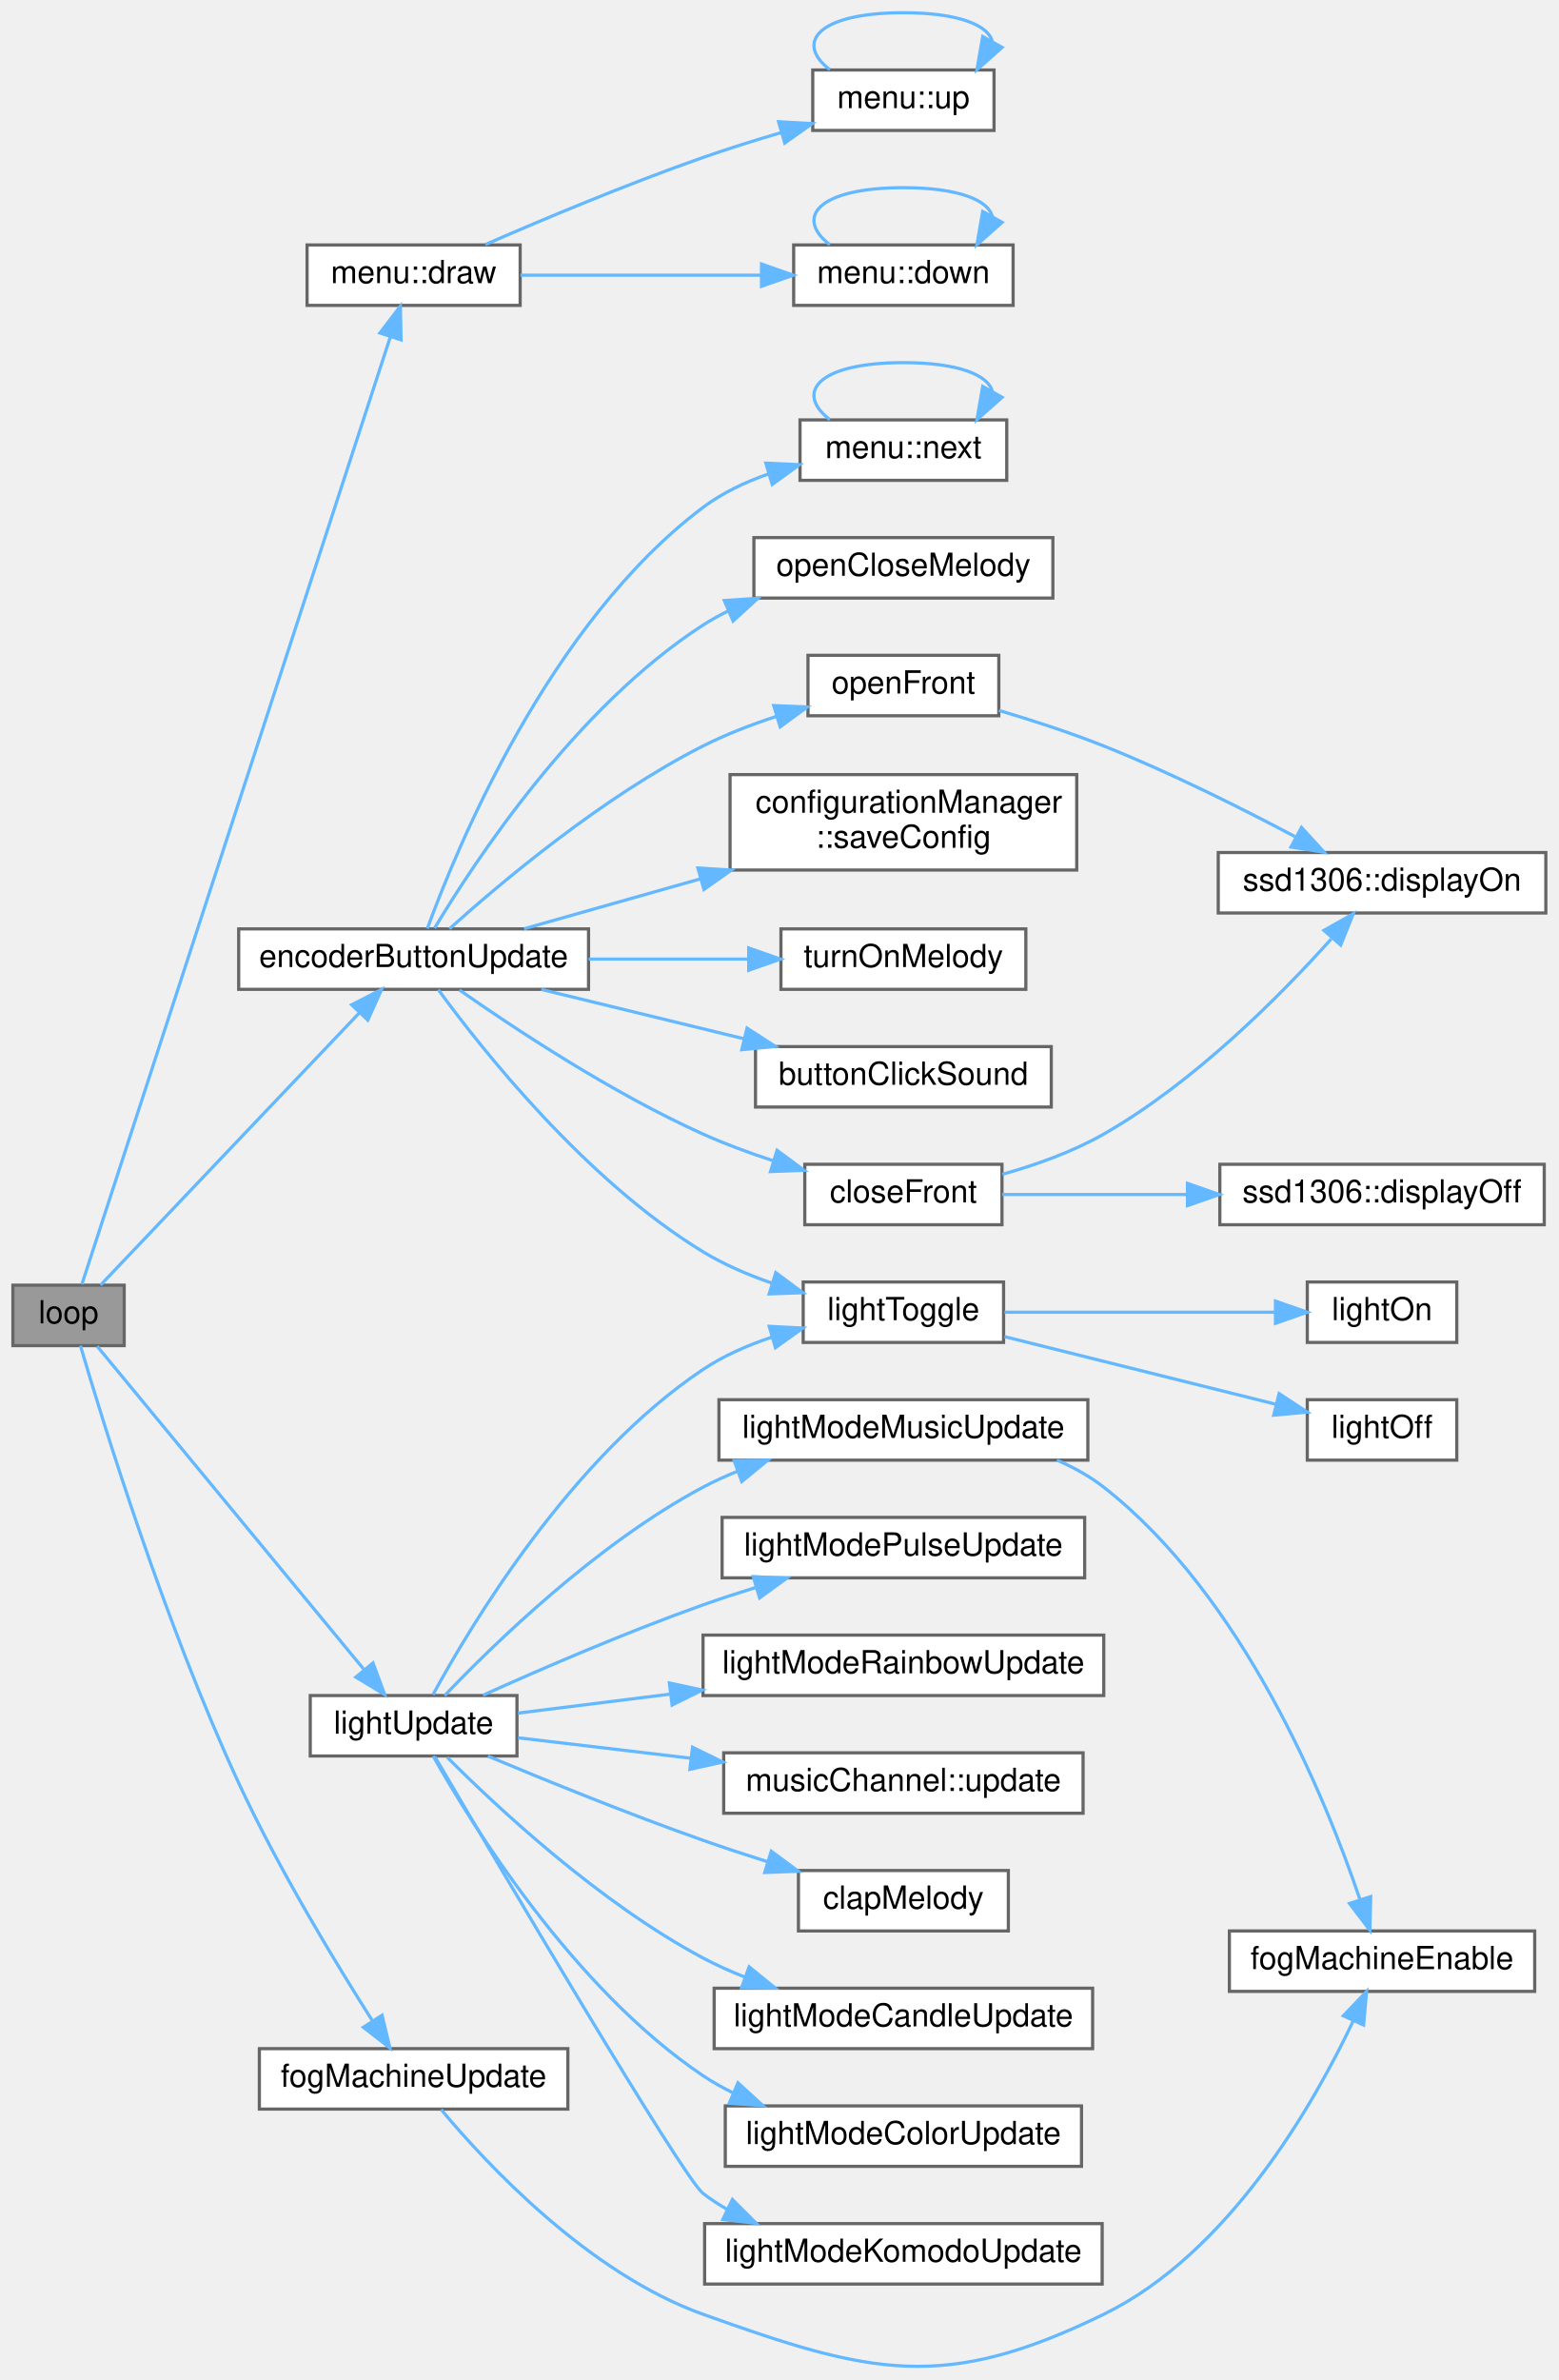
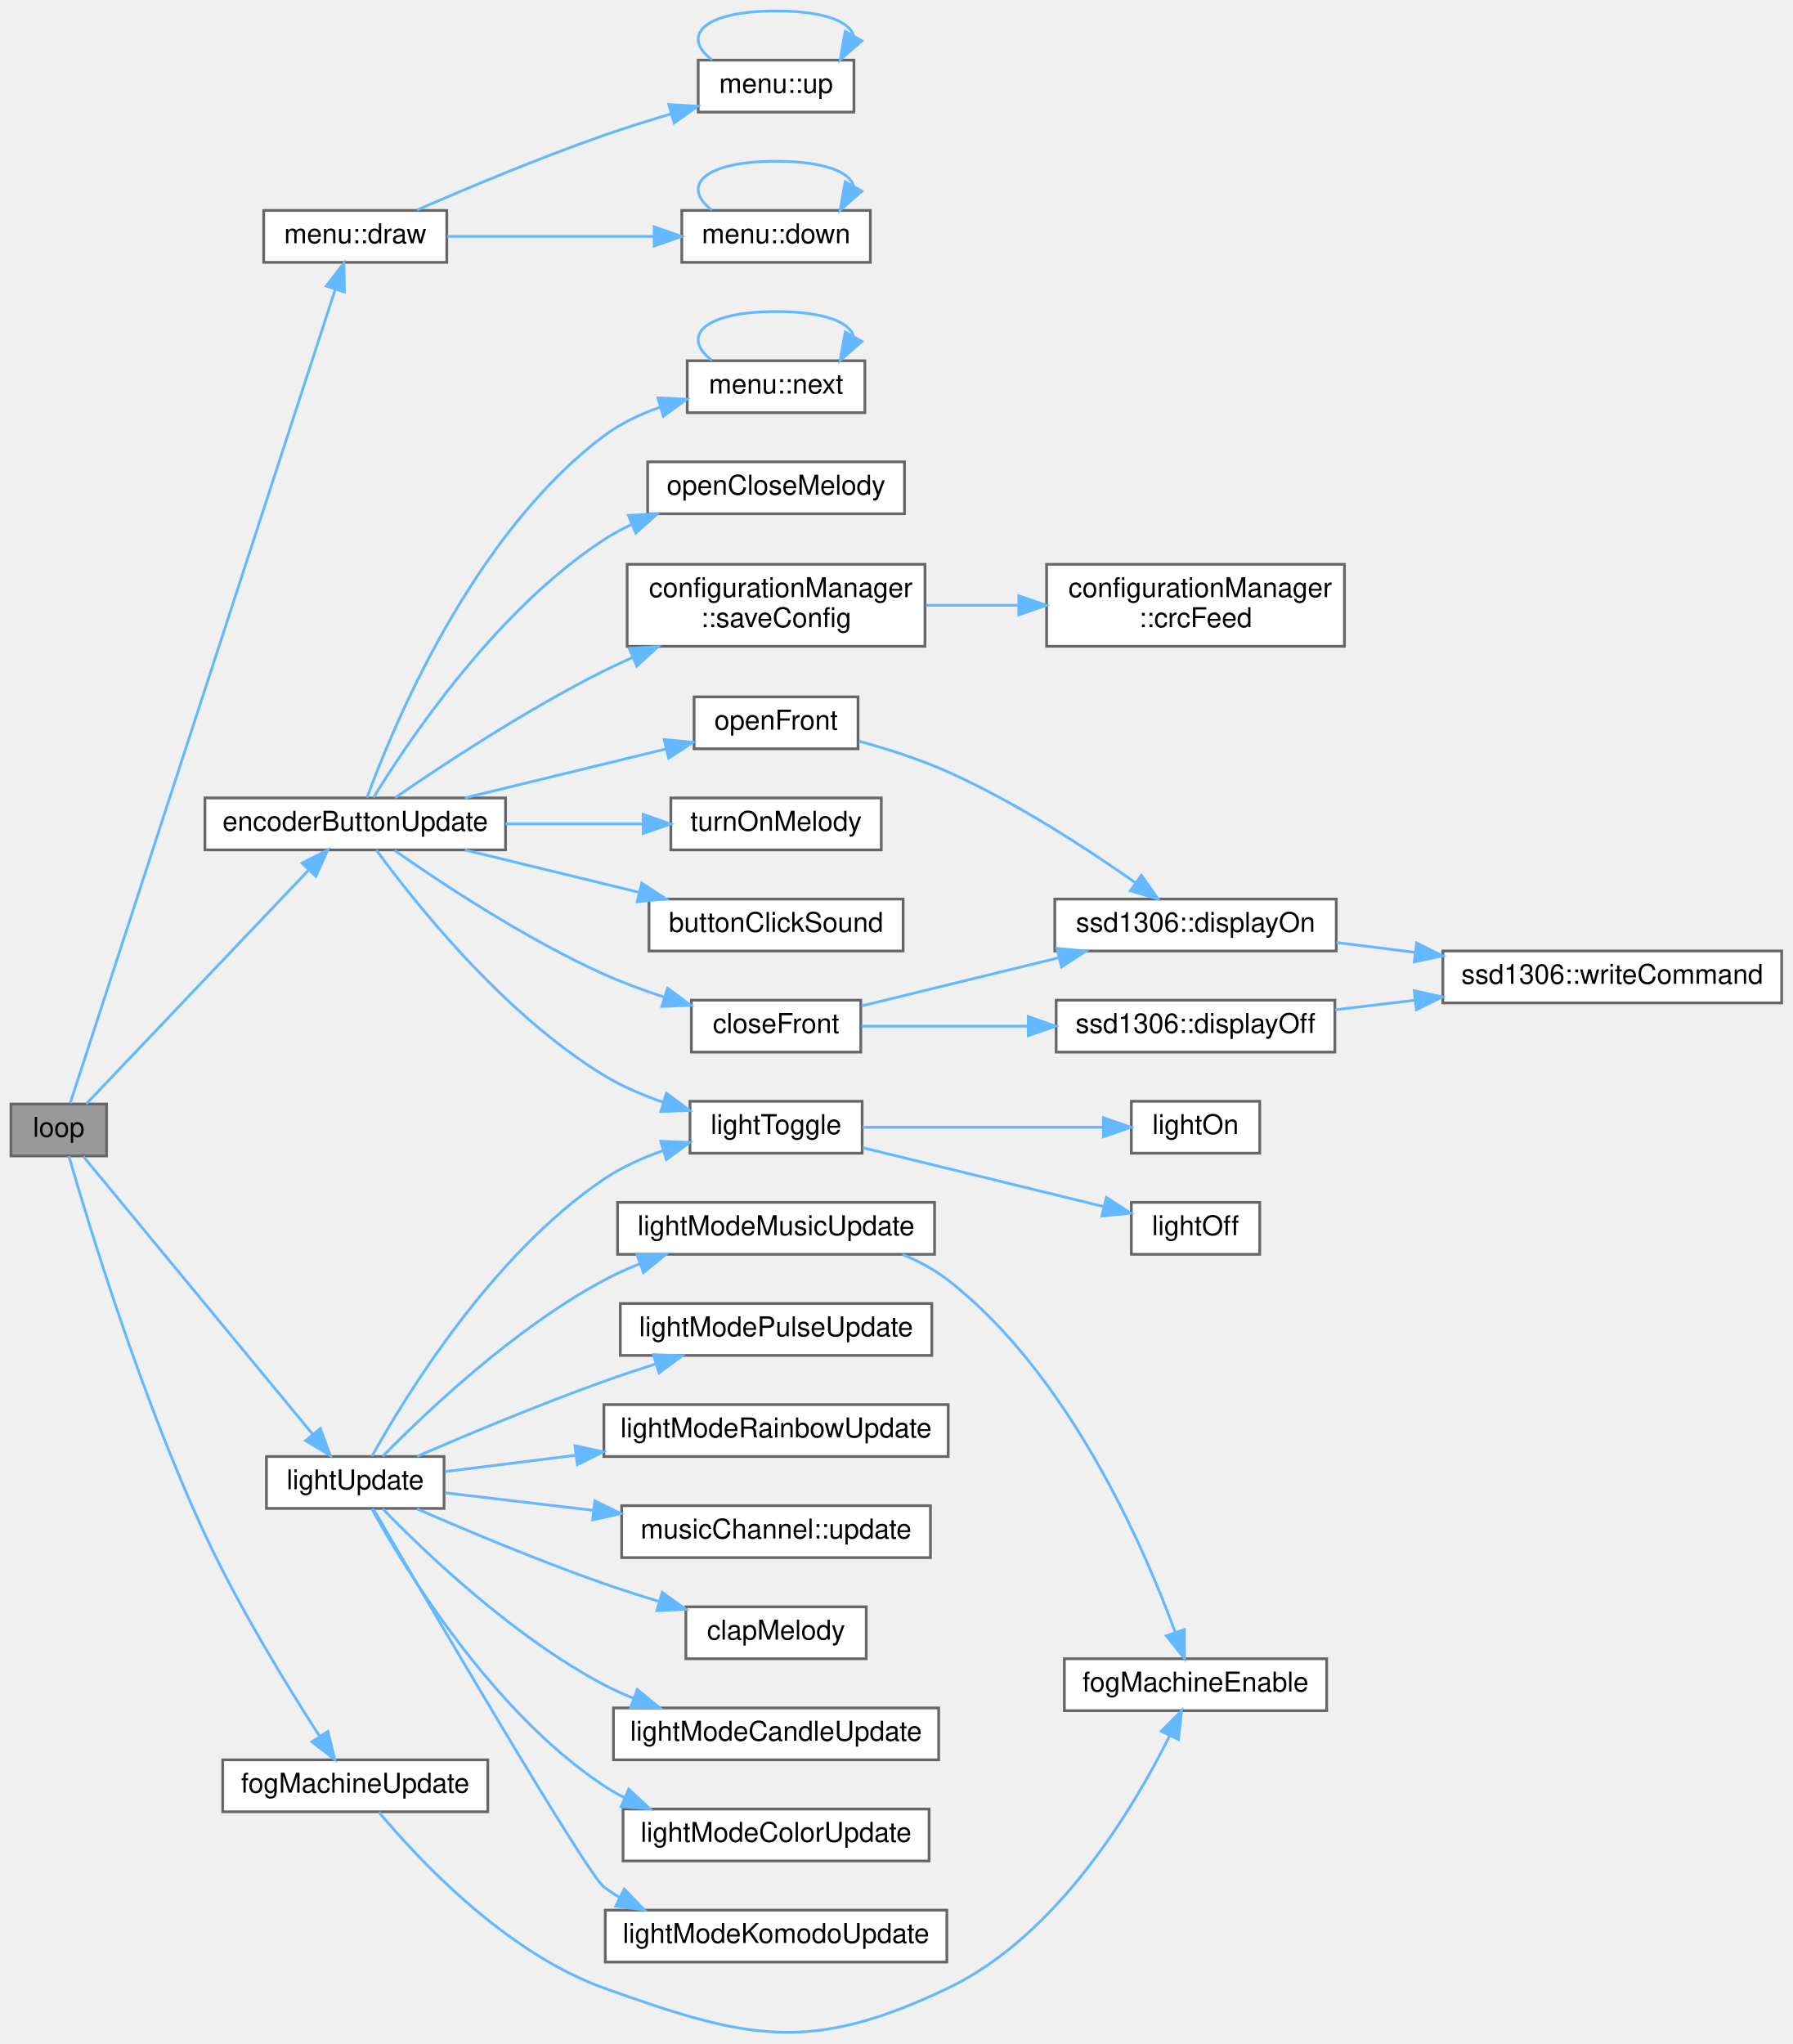
- <svg xmlns="http://www.w3.org/2000/svg" xmlns:xlink="http://www.w3.org/1999/xlink" width="490pt" height="748pt" viewBox="0.00 0.00 490.00 748.16">
-   <g id="graph0" class="graph" transform="scale(1 1) rotate(0) translate(4 744.16)">
+ <svg xmlns="http://www.w3.org/2000/svg" xmlns:xlink="http://www.w3.org/1999/xlink" width="656pt" height="748pt" viewBox="0.00 0.00 656.00 747.97">
+   <g id="graph0" class="graph" transform="scale(1 1) rotate(0) translate(4 743.97)">
    <g id="node1" class="node">
      <g id="a_node1">
        <a xlink:title=" ">
-           <polygon fill="#999999" stroke="#666666" points="35,-340.16 0,-340.16 0,-321.16 35,-321.16 35,-340.16" />
-           <text text-anchor="middle" x="17.5" y="-328.16" font-family="Helvetica,sans-Serif" font-size="10.00">loop</text>
+           <polygon fill="#999999" stroke="#666666" points="35,-339.97 0,-339.97 0,-320.97 35,-320.97 35,-339.97" />
+           <text text-anchor="middle" x="17.5" y="-327.97" font-family="Helvetica,sans-Serif" font-size="10.00">loop</text>
        </a>
      </g>
    </g>
    <g id="node2" class="node">
      <g id="a_node2">
        <a xlink:href="classmenu.html#a6fcf97a34d06d1889ae8cf52e5060d06" target="_top" xlink:title=" ">
-           <polygon fill="white" stroke="#666666" points="159.5,-667.16 92.5,-667.16 92.5,-648.16 159.5,-648.16 159.5,-667.16" />
-           <text text-anchor="middle" x="126" y="-655.16" font-family="Helvetica,sans-Serif" font-size="10.00">menu::draw</text>
+           <polygon fill="white" stroke="#666666" points="159.5,-666.97 92.5,-666.97 92.5,-647.97 159.5,-647.97 159.5,-666.97" />
+           <text text-anchor="middle" x="126" y="-654.97" font-family="Helvetica,sans-Serif" font-size="10.00">menu::draw</text>
        </a>
      </g>
    </g>
    <g id="edge1" class="edge">
-       <path fill="none" stroke="#63b8ff" d="M21.69,-340.44C36.48,-385.86 98.55,-576.45 118.67,-638.23" />
-       <polygon fill="#63b8ff" stroke="#63b8ff" points="115.4,-639.48 121.83,-647.91 122.06,-637.32 115.4,-639.48" />
+       <path fill="none" stroke="#63b8ff" d="M21.69,-340.26C36.48,-385.67 98.55,-576.26 118.67,-638.05" />
+       <polygon fill="#63b8ff" stroke="#63b8ff" points="115.4,-639.3 121.83,-647.73 122.06,-637.13 115.4,-639.3" />
    </g>
    <g id="node5" class="node">
      <g id="a_node5">
        <a xlink:href="main_8cpp.html#a098f004d14a561a6007a87e9a2959eb9" target="_top" xlink:title=" ">
-           <polygon fill="white" stroke="#666666" points="181,-452.16 71,-452.16 71,-433.16 181,-433.16 181,-452.16" />
-           <text text-anchor="middle" x="126" y="-440.16" font-family="Helvetica,sans-Serif" font-size="10.00">encoderButtonUpdate</text>
+           <polygon fill="white" stroke="#666666" points="181,-451.97 71,-451.97 71,-432.97 181,-432.97 181,-451.97" />
+           <text text-anchor="middle" x="126" y="-439.97" font-family="Helvetica,sans-Serif" font-size="10.00">encoderButtonUpdate</text>
        </a>
      </g>
    </g>
    <g id="edge6" class="edge">
-       <path fill="none" stroke="#63b8ff" d="M27.58,-340.21C45.66,-359.22 86.35,-402.01 109.01,-425.84" />
-       <polygon fill="#63b8ff" stroke="#63b8ff" points="106.52,-428.3 115.94,-433.13 111.59,-423.47 106.52,-428.3" />
-     </g>
-     <g id="node18" class="node">
-       <g id="a_node18">
-         <a xlink:href="fog_machine_8cpp.html#aeeeab6eddd5682f0cd25b20233cc354c" target="_top" xlink:title=" ">
-           <polygon fill="white" stroke="#666666" points="174.5,-100.16 77.5,-100.16 77.5,-81.16 174.5,-81.16 174.5,-100.16" />
-           <text text-anchor="middle" x="126" y="-88.16" font-family="Helvetica,sans-Serif" font-size="10.00">fogMachineUpdate</text>
-         </a>
-       </g>
-     </g>
-     <g id="edge21" class="edge">
-       <path fill="none" stroke="#63b8ff" d="M21.24,-321.13C28.21,-297.37 47.73,-233.8 71,-183.66 83.52,-156.69 101.36,-127.29 113.05,-108.91" />
-       <polygon fill="#63b8ff" stroke="#63b8ff" points="116.08,-110.68 118.55,-100.38 110.19,-106.89 116.08,-110.68" />
+       <path fill="none" stroke="#63b8ff" d="M27.58,-340.02C45.66,-359.03 86.35,-401.83 109.01,-425.66" />
+       <polygon fill="#63b8ff" stroke="#63b8ff" points="106.52,-428.11 115.94,-432.95 111.59,-423.29 106.52,-428.11" />
    </g>
    <g id="node20" class="node">
      <g id="a_node20">
+         <a xlink:href="fog_machine_8cpp.html#aeeeab6eddd5682f0cd25b20233cc354c" target="_top" xlink:title=" ">
+           <polygon fill="white" stroke="#666666" points="174.5,-99.97 77.5,-99.97 77.5,-80.97 174.5,-80.97 174.5,-99.97" />
+           <text text-anchor="middle" x="126" y="-87.97" font-family="Helvetica,sans-Serif" font-size="10.00">fogMachineUpdate</text>
+         </a>
+       </g>
+     </g>
+     <g id="edge24" class="edge">
+       <path fill="none" stroke="#63b8ff" d="M21.21,-320.88C28.12,-296.94 47.52,-232.89 71,-182.47 83.45,-155.74 101.31,-126.67 113.02,-108.51" />
+       <polygon fill="#63b8ff" stroke="#63b8ff" points="115.99,-110.37 118.53,-100.08 110.13,-106.54 115.99,-110.37" />
+     </g>
+     <g id="node22" class="node">
+       <g id="a_node22">
        <a xlink:href="light_control_8cpp.html#a47fe68420dcb96e582ea856ee8df8e78" target="_top" xlink:title=" ">
-           <polygon fill="white" stroke="#666666" points="158.5,-211.16 93.5,-211.16 93.5,-192.16 158.5,-192.16 158.5,-211.16" />
-           <text text-anchor="middle" x="126" y="-199.16" font-family="Helvetica,sans-Serif" font-size="10.00">lightUpdate</text>
-         </a>
-       </g>
-     </g>
-     <g id="edge23" class="edge">
-       <path fill="none" stroke="#63b8ff" d="M26.5,-320.96C44.31,-299.39 87.44,-247.15 110.26,-219.51" />
-       <polygon fill="#63b8ff" stroke="#63b8ff" points="113.23,-221.41 116.9,-211.47 107.84,-216.95 113.23,-221.41" />
+           <polygon fill="white" stroke="#666666" points="158.5,-210.97 93.5,-210.97 93.5,-191.97 158.5,-191.97 158.5,-210.97" />
+           <text text-anchor="middle" x="126" y="-198.97" font-family="Helvetica,sans-Serif" font-size="10.00">lightUpdate</text>
+         </a>
+       </g>
+     </g>
+     <g id="edge26" class="edge">
+       <path fill="none" stroke="#63b8ff" d="M26.5,-320.78C44.31,-299.21 87.44,-246.97 110.26,-219.32" />
+       <polygon fill="#63b8ff" stroke="#63b8ff" points="113.23,-221.22 116.9,-211.28 107.84,-216.77 113.23,-221.22" />
    </g>
    <g id="node3" class="node">
      <g id="a_node3">
        <a xlink:href="classmenu.html#aa570579eea43a7810230472ee28b873a" target="_top" xlink:title=" ">
-           <polygon fill="white" stroke="#666666" points="314.5,-667.16 245.5,-667.16 245.5,-648.16 314.5,-648.16 314.5,-667.16" />
-           <text text-anchor="middle" x="280" y="-655.16" font-family="Helvetica,sans-Serif" font-size="10.00">menu::down</text>
+           <polygon fill="white" stroke="#666666" points="314.5,-666.97 245.5,-666.97 245.5,-647.97 314.5,-647.97 314.5,-666.97" />
+           <text text-anchor="middle" x="280" y="-654.97" font-family="Helvetica,sans-Serif" font-size="10.00">menu::down</text>
        </a>
      </g>
    </g>
    <g id="edge2" class="edge">
-       <path fill="none" stroke="#63b8ff" d="M159.61,-657.66C181.64,-657.66 211,-657.66 235.09,-657.66" />
-       <polygon fill="#63b8ff" stroke="#63b8ff" points="235.39,-661.16 245.39,-657.66 235.39,-654.16 235.39,-661.16" />
+       <path fill="none" stroke="#63b8ff" d="M159.61,-657.47C181.64,-657.47 211,-657.47 235.09,-657.47" />
+       <polygon fill="#63b8ff" stroke="#63b8ff" points="235.39,-660.97 245.39,-657.47 235.39,-653.97 235.39,-660.97" />
    </g>
    <g id="node4" class="node">
      <g id="a_node4">
        <a xlink:href="classmenu.html#a87a6a695240e84646f5f92a6f764b7e9" target="_top" xlink:title=" ">
-           <polygon fill="white" stroke="#666666" points="308.5,-722.16 251.5,-722.16 251.5,-703.16 308.5,-703.16 308.5,-722.16" />
-           <text text-anchor="middle" x="280" y="-710.16" font-family="Helvetica,sans-Serif" font-size="10.00">menu::up</text>
+           <polygon fill="white" stroke="#666666" points="308.5,-721.97 251.5,-721.97 251.5,-702.97 308.5,-702.97 308.5,-721.97" />
+           <text text-anchor="middle" x="280" y="-709.97" font-family="Helvetica,sans-Serif" font-size="10.00">menu::up</text>
        </a>
      </g>
    </g>
    <g id="edge4" class="edge">
-       <path fill="none" stroke="#63b8ff" d="M148.57,-667.29C166.65,-675.18 193.24,-686.35 217,-694.66 224.9,-697.42 233.46,-700.1 241.63,-702.51" />
-       <polygon fill="#63b8ff" stroke="#63b8ff" points="240.75,-705.9 251.33,-705.31 242.69,-699.18 240.75,-705.9" />
+       <path fill="none" stroke="#63b8ff" d="M148.57,-667.11C166.65,-675 193.24,-686.17 217,-694.47 224.9,-697.23 233.46,-699.92 241.63,-702.33" />
+       <polygon fill="#63b8ff" stroke="#63b8ff" points="240.75,-705.72 251.33,-705.13 242.69,-698.99 240.75,-705.72" />
    </g>
    <g id="edge3" class="edge">
-       <path fill="none" stroke="#63b8ff" d="M256.88,-667.24C245.63,-675.89 253.34,-685.16 280,-685.16 297.5,-685.16 306.83,-681.17 308,-675.98" />
-       <polygon fill="#63b8ff" stroke="#63b8ff" points="311.05,-674.26 303.12,-667.24 304.94,-677.68 311.05,-674.26" />
+       <path fill="none" stroke="#63b8ff" d="M256.57,-667.06C245.18,-675.71 252.98,-684.97 280,-684.97 297.73,-684.97 307.19,-680.98 308.37,-675.79" />
+       <polygon fill="#63b8ff" stroke="#63b8ff" points="311.4,-674.04 303.43,-667.06 305.31,-677.48 311.4,-674.04" />
    </g>
    <g id="edge5" class="edge">
-       <path fill="none" stroke="#63b8ff" d="M256.88,-722.24C245.63,-730.89 253.34,-740.16 280,-740.16 297.5,-740.16 306.83,-736.17 308,-730.98" />
-       <polygon fill="#63b8ff" stroke="#63b8ff" points="311.05,-729.26 303.12,-722.24 304.94,-732.68 311.05,-729.26" />
+       <path fill="none" stroke="#63b8ff" d="M256.57,-722.06C245.18,-730.71 252.98,-739.97 280,-739.97 297.73,-739.97 307.19,-735.98 308.37,-730.79" />
+       <polygon fill="#63b8ff" stroke="#63b8ff" points="311.4,-729.04 303.43,-722.06 305.31,-732.48 311.4,-729.04" />
    </g>
    <g id="node6" class="node">
      <g id="a_node6">
-         <a xlink:href="buzzer_control_8cpp.html#a5864c94f53494adcbc834a0ba15395a4" target="_top" xlink:title=" ">
-           <polygon fill="white" stroke="#666666" points="326.5,-415.16 233.5,-415.16 233.5,-396.16 326.5,-396.16 326.5,-415.16" />
-           <text text-anchor="middle" x="280" y="-403.16" font-family="Helvetica,sans-Serif" font-size="10.00">buttonClickSound</text>
+         <a xlink:href="buzzer_control_8cpp.html#a5864c94f53494adcbc834a0ba15395a4" target="_top" xlink:title="Generate button click sound.">
+           <polygon fill="white" stroke="#666666" points="326.5,-414.97 233.5,-414.97 233.5,-395.97 326.5,-395.97 326.5,-414.97" />
+           <text text-anchor="middle" x="280" y="-402.97" font-family="Helvetica,sans-Serif" font-size="10.00">buttonClickSound</text>
        </a>
      </g>
    </g>
    <g id="edge7" class="edge">
-       <path fill="none" stroke="#63b8ff" d="M166.14,-433.13C185.57,-428.4 209.24,-422.64 229.87,-417.62" />
-       <polygon fill="#63b8ff" stroke="#63b8ff" points="230.84,-420.98 239.72,-415.22 229.18,-414.18 230.84,-420.98" />
+       <path fill="none" stroke="#63b8ff" d="M166.14,-432.95C185.57,-428.22 209.24,-422.46 229.87,-417.43" />
+       <polygon fill="#63b8ff" stroke="#63b8ff" points="230.84,-420.8 239.72,-415.03 229.18,-414 230.84,-420.8" />
    </g>
    <g id="node7" class="node">
      <g id="a_node7">
        <a xlink:href="motor_control_8cpp.html#a3edea24b195ca992810885fdec367a5b" target="_top" xlink:title=" ">
-           <polygon fill="white" stroke="#666666" points="311,-378.16 249,-378.16 249,-359.16 311,-359.16 311,-378.16" />
-           <text text-anchor="middle" x="280" y="-366.16" font-family="Helvetica,sans-Serif" font-size="10.00">closeFront</text>
+           <polygon fill="white" stroke="#666666" points="311,-377.97 249,-377.97 249,-358.97 311,-358.97 311,-377.97" />
+           <text text-anchor="middle" x="280" y="-365.97" font-family="Helvetica,sans-Serif" font-size="10.00">closeFront</text>
        </a>
      </g>
    </g>
    <g id="edge8" class="edge">
-       <path fill="none" stroke="#63b8ff" d="M140.43,-432.95C157.52,-420.97 188.28,-400.58 217,-387.66 224,-384.51 231.66,-381.69 239.14,-379.25" />
-       <polygon fill="#63b8ff" stroke="#63b8ff" points="240.28,-382.56 248.8,-376.26 238.21,-375.87 240.28,-382.56" />
-     </g>
-     <g id="node10" class="node">
-       <g id="a_node10">
+       <path fill="none" stroke="#63b8ff" d="M140.43,-432.77C157.52,-420.79 188.28,-400.4 217,-387.47 224,-384.33 231.66,-381.51 239.14,-379.07" />
+       <polygon fill="#63b8ff" stroke="#63b8ff" points="240.28,-382.38 248.8,-376.08 238.21,-375.69 240.28,-382.38" />
+     </g>
+     <g id="node11" class="node">
+       <g id="a_node11">
        <a xlink:href="light_control_8cpp.html#a917dd43e7776a36541f1689c14266d8c" target="_top" xlink:title=" ">
-           <polygon fill="white" stroke="#666666" points="311.5,-341.16 248.5,-341.16 248.5,-322.16 311.5,-322.16 311.5,-341.16" />
-           <text text-anchor="middle" x="280" y="-329.16" font-family="Helvetica,sans-Serif" font-size="10.00">lightToggle</text>
-         </a>
-       </g>
-     </g>
-     <g id="edge11" class="edge">
-       <path fill="none" stroke="#63b8ff" d="M133.76,-433.05C147.38,-414.41 179.97,-373.2 217,-350.66 223.62,-346.63 231.16,-343.39 238.65,-340.81" />
-       <polygon fill="#63b8ff" stroke="#63b8ff" points="239.87,-344.1 248.39,-337.79 237.8,-337.41 239.87,-344.1" />
-     </g>
-     <g id="node13" class="node">
-       <g id="a_node13">
-         <a xlink:href="classmenu.html#aa90b85d7aa5ddfa761e7cb8f9e83da93" target="_top" xlink:title=" ">
-           <polygon fill="white" stroke="#666666" points="312.5,-612.16 247.5,-612.16 247.5,-593.16 312.5,-593.16 312.5,-612.16" />
-           <text text-anchor="middle" x="280" y="-600.16" font-family="Helvetica,sans-Serif" font-size="10.00">menu::next</text>
-         </a>
-       </g>
-     </g>
-     <g id="edge14" class="edge">
-       <path fill="none" stroke="#63b8ff" d="M130.32,-452.28C139.66,-477.92 168.69,-548.37 217,-584.66 223.04,-589.19 230.19,-592.59 237.46,-595.13" />
-       <polygon fill="#63b8ff" stroke="#63b8ff" points="236.75,-598.57 247.34,-598.09 238.76,-591.87 236.75,-598.57" />
+           <polygon fill="white" stroke="#666666" points="311.5,-340.97 248.5,-340.97 248.5,-321.97 311.5,-321.97 311.5,-340.97" />
+           <text text-anchor="middle" x="280" y="-328.97" font-family="Helvetica,sans-Serif" font-size="10.00">lightToggle</text>
+         </a>
+       </g>
+     </g>
+     <g id="edge13" class="edge">
+       <path fill="none" stroke="#63b8ff" d="M133.76,-432.87C147.38,-414.23 179.97,-373.02 217,-350.47 223.62,-346.44 231.16,-343.21 238.65,-340.63" />
+       <polygon fill="#63b8ff" stroke="#63b8ff" points="239.87,-343.91 248.39,-337.61 237.8,-337.23 239.87,-343.91" />
    </g>
    <g id="node14" class="node">
      <g id="a_node14">
-         <a xlink:href="buzzer_control_8cpp.html#a7e4caa5e23b84269cfee1710ff391d81" target="_top" xlink:title=" ">
-           <polygon fill="white" stroke="#666666" points="327,-575.16 233,-575.16 233,-556.16 327,-556.16 327,-575.16" />
-           <text text-anchor="middle" x="280" y="-563.16" font-family="Helvetica,sans-Serif" font-size="10.00">openCloseMelody</text>
+         <a xlink:href="classmenu.html#aa90b85d7aa5ddfa761e7cb8f9e83da93" target="_top" xlink:title=" ">
+           <polygon fill="white" stroke="#666666" points="312.5,-611.97 247.5,-611.97 247.5,-592.97 312.5,-592.97 312.5,-611.97" />
+           <text text-anchor="middle" x="280" y="-599.97" font-family="Helvetica,sans-Serif" font-size="10.00">menu::next</text>
        </a>
      </g>
    </g>
    <g id="edge16" class="edge">
-       <path fill="none" stroke="#63b8ff" d="M132.61,-452.42C145.05,-473.18 177.04,-521.91 217,-547.66 219.47,-549.25 222.09,-550.71 224.8,-552.04" />
-       <polygon fill="#63b8ff" stroke="#63b8ff" points="223.69,-555.37 234.26,-556.09 226.45,-548.94 223.69,-555.37" />
+       <path fill="none" stroke="#63b8ff" d="M130.32,-452.1C139.66,-477.74 168.69,-548.19 217,-584.47 223.04,-589.01 230.19,-592.4 237.46,-594.94" />
+       <polygon fill="#63b8ff" stroke="#63b8ff" points="236.75,-598.39 247.34,-597.91 238.76,-591.68 236.75,-598.39" />
    </g>
    <g id="node15" class="node">
      <g id="a_node15">
-         <a xlink:href="motor_control_8cpp.html#aa6b9b6a60feed520f3227ec9a50c5e86" target="_top" xlink:title=" ">
-           <polygon fill="white" stroke="#666666" points="310,-538.16 250,-538.16 250,-519.16 310,-519.16 310,-538.16" />
-           <text text-anchor="middle" x="280" y="-526.16" font-family="Helvetica,sans-Serif" font-size="10.00">openFront</text>
-         </a>
-       </g>
-     </g>
-     <g id="edge17" class="edge">
-       <path fill="none" stroke="#63b8ff" d="M137.28,-452.2C153.23,-466.54 185.37,-493.64 217,-509.66 224.2,-513.3 232.24,-516.4 240.07,-518.96" />
-       <polygon fill="#63b8ff" stroke="#63b8ff" points="239.22,-522.36 249.81,-521.93 241.26,-515.67 239.22,-522.36" />
+         <a xlink:href="buzzer_control_8cpp.html#a7e4caa5e23b84269cfee1710ff391d81" target="_top" xlink:title="Generate open-close melody.">
+           <polygon fill="white" stroke="#666666" points="327,-574.97 233,-574.97 233,-555.97 327,-555.97 327,-574.97" />
+           <text text-anchor="middle" x="280" y="-562.97" font-family="Helvetica,sans-Serif" font-size="10.00">openCloseMelody</text>
+         </a>
+       </g>
+     </g>
+     <g id="edge18" class="edge">
+       <path fill="none" stroke="#63b8ff" d="M132.67,-452.1C145.21,-472.57 177.39,-520.67 217,-546.47 220.16,-548.53 223.55,-550.37 227.06,-552.03" />
+       <polygon fill="#63b8ff" stroke="#63b8ff" points="225.97,-555.36 236.55,-555.96 228.65,-548.9 225.97,-555.36" />
    </g>
    <g id="node16" class="node">
      <g id="a_node16">
-         <a xlink:href="classconfiguration_manager.html#a98840390e246bd6606af1345d54458ec" target="_top" xlink:title=" ">
-           <polygon fill="white" stroke="#666666" points="334.5,-500.66 225.5,-500.66 225.5,-470.66 334.5,-470.66 334.5,-500.66" />
-           <text text-anchor="start" x="233.5" y="-488.66" font-family="Helvetica,sans-Serif" font-size="10.00">configurationManager</text>
-           <text text-anchor="middle" x="280" y="-477.66" font-family="Helvetica,sans-Serif" font-size="10.00">::saveConfig</text>
+         <a xlink:href="motor_control_8cpp.html#aa6b9b6a60feed520f3227ec9a50c5e86" target="_top" xlink:title=" ">
+           <polygon fill="white" stroke="#666666" points="310,-488.97 250,-488.97 250,-469.97 310,-469.97 310,-488.97" />
+           <text text-anchor="middle" x="280" y="-476.97" font-family="Helvetica,sans-Serif" font-size="10.00">openFront</text>
        </a>
      </g>
    </g>
    <g id="edge19" class="edge">
-       <path fill="none" stroke="#63b8ff" d="M160.73,-452.2C177.04,-456.81 197.16,-462.51 216.15,-467.88" />
-       <polygon fill="#63b8ff" stroke="#63b8ff" points="215.38,-471.3 225.95,-470.65 217.28,-464.56 215.38,-471.3" />
+       <path fill="none" stroke="#63b8ff" d="M166.14,-452C188.72,-457.5 217.03,-464.39 239.64,-469.89" />
+       <polygon fill="#63b8ff" stroke="#63b8ff" points="239.05,-473.35 249.59,-472.32 240.7,-466.55 239.05,-473.35" />
    </g>
    <g id="node17" class="node">
      <g id="a_node17">
-         <a xlink:href="buzzer_control_8cpp.html#a510029b29e503662590cc7e69a41b744" target="_top" xlink:title=" ">
-           <polygon fill="white" stroke="#666666" points="318.5,-452.16 241.5,-452.16 241.5,-433.16 318.5,-433.16 318.5,-452.16" />
-           <text text-anchor="middle" x="280" y="-440.16" font-family="Helvetica,sans-Serif" font-size="10.00">turnOnMelody</text>
-         </a>
-       </g>
-     </g>
-     <g id="edge20" class="edge">
-       <path fill="none" stroke="#63b8ff" d="M181.02,-442.66C197.4,-442.66 215.27,-442.66 231.21,-442.66" />
-       <polygon fill="#63b8ff" stroke="#63b8ff" points="231.37,-446.16 241.37,-442.66 231.37,-439.16 231.37,-446.16" />
+         <a xlink:href="classconfiguration_manager.html#a98840390e246bd6606af1345d54458ec" target="_top" xlink:title="Save configuration to EEPROM.">
+           <polygon fill="white" stroke="#666666" points="334.5,-537.47 225.5,-537.47 225.5,-507.47 334.5,-507.47 334.5,-537.47" />
+           <text text-anchor="start" x="233.5" y="-525.47" font-family="Helvetica,sans-Serif" font-size="10.00">configurationManager</text>
+           <text text-anchor="middle" x="280" y="-514.47" font-family="Helvetica,sans-Serif" font-size="10.00">::saveConfig</text>
+         </a>
+       </g>
+     </g>
+     <g id="edge21" class="edge">
+       <path fill="none" stroke="#63b8ff" d="M140.56,-452.04C157.79,-463.92 188.68,-484.34 217,-498.47 220.35,-500.14 223.84,-501.78 227.39,-503.35" />
+       <polygon fill="#63b8ff" stroke="#63b8ff" points="226.28,-506.68 236.85,-507.39 229.02,-500.24 226.28,-506.68" />
+     </g>
+     <g id="node19" class="node">
+       <g id="a_node19">
+         <a xlink:href="buzzer_control_8cpp.html#a510029b29e503662590cc7e69a41b744" target="_top" xlink:title="Generate turn on sound.">
+           <polygon fill="white" stroke="#666666" points="318.5,-451.97 241.5,-451.97 241.5,-432.97 318.5,-432.97 318.5,-451.97" />
+           <text text-anchor="middle" x="280" y="-439.97" font-family="Helvetica,sans-Serif" font-size="10.00">turnOnMelody</text>
+         </a>
+       </g>
+     </g>
+     <g id="edge23" class="edge">
+       <path fill="none" stroke="#63b8ff" d="M181.02,-442.47C197.4,-442.47 215.27,-442.47 231.21,-442.47" />
+       <polygon fill="#63b8ff" stroke="#63b8ff" points="231.37,-445.97 241.37,-442.47 231.37,-438.97 231.37,-445.97" />
    </g>
    <g id="node8" class="node">
      <g id="a_node8">
        <a xlink:href="classssd1306.html#a5062186eb98a5bb66a009d232b143172" target="_top" xlink:title=" ">
-           <polygon fill="white" stroke="#666666" points="481.5,-378.16 379.5,-378.16 379.5,-359.16 481.5,-359.16 481.5,-378.16" />
-           <text text-anchor="middle" x="430.5" y="-366.16" font-family="Helvetica,sans-Serif" font-size="10.00">ssd1306::displayOff</text>
+           <polygon fill="white" stroke="#666666" points="484.5,-377.97 382.5,-377.97 382.5,-358.97 484.5,-358.97 484.5,-377.97" />
+           <text text-anchor="middle" x="433.5" y="-365.97" font-family="Helvetica,sans-Serif" font-size="10.00">ssd1306::displayOff</text>
        </a>
      </g>
    </g>
    <g id="edge9" class="edge">
-       <path fill="none" stroke="#63b8ff" d="M311.05,-368.66C327.8,-368.66 349.26,-368.66 369.31,-368.66" />
-       <polygon fill="#63b8ff" stroke="#63b8ff" points="369.32,-372.16 379.32,-368.66 369.32,-365.16 369.32,-372.16" />
+       <path fill="none" stroke="#63b8ff" d="M311.29,-368.47C328.73,-368.47 351.27,-368.47 372.18,-368.47" />
+       <polygon fill="#63b8ff" stroke="#63b8ff" points="372.28,-371.97 382.28,-368.47 372.28,-364.97 372.28,-371.97" />
+     </g>
+     <g id="node10" class="node">
+       <g id="a_node10">
+         <a xlink:href="classssd1306.html#a8ef7011e9d60ce7307650365e48e285d" target="_top" xlink:title=" ">
+           <polygon fill="white" stroke="#666666" points="485,-414.97 382,-414.97 382,-395.97 485,-395.97 485,-414.97" />
+           <text text-anchor="middle" x="433.5" y="-402.97" font-family="Helvetica,sans-Serif" font-size="10.00">ssd1306::displayOn</text>
+         </a>
+       </g>
+     </g>
+     <g id="edge11" class="edge">
+       <path fill="none" stroke="#63b8ff" d="M311.29,-375.87C331.92,-380.91 359.68,-387.69 383.43,-393.49" />
+       <polygon fill="#63b8ff" stroke="#63b8ff" points="382.79,-396.94 393.33,-395.91 384.45,-390.14 382.79,-396.94" />
    </g>
    <g id="node9" class="node">
      <g id="a_node9">
-         <a xlink:href="classssd1306.html#a8ef7011e9d60ce7307650365e48e285d" target="_top" xlink:title=" ">
-           <polygon fill="white" stroke="#666666" points="482,-476.16 379,-476.16 379,-457.16 482,-457.16 482,-476.16" />
-           <text text-anchor="middle" x="430.5" y="-464.16" font-family="Helvetica,sans-Serif" font-size="10.00">ssd1306::displayOn</text>
+         <a xlink:href="classssd1306.html#aefa5eaf22de34a236f038ee2f1528d18" target="_top" xlink:title=" ">
+           <polygon fill="white" stroke="#666666" points="648,-395.97 524,-395.97 524,-376.97 648,-376.97 648,-395.97" />
+           <text text-anchor="middle" x="586" y="-383.97" font-family="Helvetica,sans-Serif" font-size="10.00">ssd1306::writeCommand</text>
        </a>
      </g>
    </g>
    <g id="edge10" class="edge">
-       <path fill="none" stroke="#63b8ff" d="M311.12,-375.01C321.62,-377.96 333.22,-382.08 343,-387.66 371.54,-403.95 398.51,-431.14 414.52,-448.99" />
-       <polygon fill="#63b8ff" stroke="#63b8ff" points="412.24,-451.69 421.46,-456.91 417.5,-447.08 412.24,-451.69" />
-     </g>
-     <g id="node11" class="node">
-       <g id="a_node11">
-         <a xlink:href="light_control_8cpp.html#ac63baab438299bd5074897396b600c00" target="_top" xlink:title=" ">
-           <polygon fill="white" stroke="#666666" points="454,-304.16 407,-304.16 407,-285.16 454,-285.16 454,-304.16" />
-           <text text-anchor="middle" x="430.5" y="-292.16" font-family="Helvetica,sans-Serif" font-size="10.00">lightOff</text>
-         </a>
-       </g>
+       <path fill="none" stroke="#63b8ff" d="M484.61,-374.47C493.94,-375.58 503.85,-376.77 513.68,-377.94" />
+       <polygon fill="#63b8ff" stroke="#63b8ff" points="513.51,-381.45 523.85,-379.16 514.34,-374.5 513.51,-381.45" />
    </g>
    <g id="edge12" class="edge">
-       <path fill="none" stroke="#63b8ff" d="M311.77,-323.99C336.71,-317.78 371.75,-309.05 397.11,-302.73" />
-       <polygon fill="#63b8ff" stroke="#63b8ff" points="398.14,-306.08 406.99,-300.26 396.44,-299.29 398.14,-306.08" />
+       <path fill="none" stroke="#63b8ff" d="M485.03,-399.09C494.29,-397.93 504.1,-396.69 513.82,-395.46" />
+       <polygon fill="#63b8ff" stroke="#63b8ff" points="514.41,-398.91 523.9,-394.19 513.54,-391.97 514.41,-398.91" />
    </g>
    <g id="node12" class="node">
      <g id="a_node12">
+         <a xlink:href="light_control_8cpp.html#ac63baab438299bd5074897396b600c00" target="_top" xlink:title=" ">
+           <polygon fill="white" stroke="#666666" points="457,-303.97 410,-303.97 410,-284.97 457,-284.97 457,-303.97" />
+           <text text-anchor="middle" x="433.5" y="-291.97" font-family="Helvetica,sans-Serif" font-size="10.00">lightOff</text>
+         </a>
+       </g>
+     </g>
+     <g id="edge14" class="edge">
+       <path fill="none" stroke="#63b8ff" d="M311.66,-323.99C337.31,-317.72 373.79,-308.81 399.96,-302.42" />
+       <polygon fill="#63b8ff" stroke="#63b8ff" points="400.89,-305.8 409.78,-300.02 399.23,-299 400.89,-305.8" />
+     </g>
+     <g id="node13" class="node">
+       <g id="a_node13">
        <a xlink:href="light_control_8cpp.html#a4dc2c28dc568051bd85575dfd2082c54" target="_top" xlink:title=" ">
-           <polygon fill="white" stroke="#666666" points="454,-341.16 407,-341.16 407,-322.16 454,-322.16 454,-341.16" />
-           <text text-anchor="middle" x="430.5" y="-329.16" font-family="Helvetica,sans-Serif" font-size="10.00">lightOn</text>
-         </a>
-       </g>
-     </g>
-     <g id="edge13" class="edge">
-       <path fill="none" stroke="#63b8ff" d="M311.77,-331.66C336.6,-331.66 371.44,-331.66 396.77,-331.66" />
-       <polygon fill="#63b8ff" stroke="#63b8ff" points="396.99,-335.16 406.99,-331.66 396.99,-328.16 396.99,-335.16" />
+           <polygon fill="white" stroke="#666666" points="457,-340.97 410,-340.97 410,-321.97 457,-321.97 457,-340.97" />
+           <text text-anchor="middle" x="433.5" y="-328.97" font-family="Helvetica,sans-Serif" font-size="10.00">lightOn</text>
+         </a>
+       </g>
    </g>
    <g id="edge15" class="edge">
-       <path fill="none" stroke="#63b8ff" d="M256.88,-612.24C245.63,-620.89 253.34,-630.16 280,-630.16 297.5,-630.16 306.83,-626.17 308,-620.98" />
-       <polygon fill="#63b8ff" stroke="#63b8ff" points="311.05,-619.26 303.12,-612.24 304.94,-622.68 311.05,-619.26" />
-     </g>
-     <g id="edge18" class="edge">
-       <path fill="none" stroke="#63b8ff" d="M310.05,-520.83C320.56,-517.71 332.44,-513.87 343,-509.66 363.71,-501.4 386.23,-490.13 403.1,-481.19" />
-       <polygon fill="#63b8ff" stroke="#63b8ff" points="405.17,-484.06 412.32,-476.25 401.86,-477.89 405.17,-484.06" />
-     </g>
-     <g id="node19" class="node">
-       <g id="a_node19">
-         <a xlink:href="fog_machine_8cpp.html#a7faf79e9d5df9f5a6772fa03154749e4" target="_top" xlink:title=" ">
-           <polygon fill="white" stroke="#666666" points="478.5,-137.16 382.5,-137.16 382.5,-118.16 478.5,-118.16 478.5,-137.16" />
-           <text text-anchor="middle" x="430.5" y="-125.16" font-family="Helvetica,sans-Serif" font-size="10.00">fogMachineEnable</text>
+       <path fill="none" stroke="#63b8ff" d="M311.66,-331.47C337.19,-331.47 373.47,-331.47 399.61,-331.47" />
+       <polygon fill="#63b8ff" stroke="#63b8ff" points="399.78,-334.97 409.78,-331.47 399.78,-327.97 399.78,-334.97" />
+     </g>
+     <g id="edge17" class="edge">
+       <path fill="none" stroke="#63b8ff" d="M256.57,-612.06C245.18,-620.71 252.98,-629.97 280,-629.97 297.73,-629.97 307.19,-625.98 308.37,-620.79" />
+       <polygon fill="#63b8ff" stroke="#63b8ff" points="311.4,-619.04 303.43,-612.06 305.31,-622.48 311.4,-619.04" />
+     </g>
+     <g id="edge20" class="edge">
+       <path fill="none" stroke="#63b8ff" d="M310.3,-472.75C320.84,-469.88 332.67,-466.1 343,-461.47 367.79,-450.38 393.87,-433.37 411.43,-421" />
+       <polygon fill="#63b8ff" stroke="#63b8ff" points="413.7,-423.69 419.79,-415.02 409.63,-417.99 413.7,-423.69" />
+     </g>
+     <g id="node18" class="node">
+       <g id="a_node18">
+         <a xlink:href="classconfiguration_manager.html#a5ca29572d941838b46df0dcb0ab811f3" target="_top" xlink:title="Maxim like crc-8.">
+           <polygon fill="white" stroke="#666666" points="488,-537.47 379,-537.47 379,-507.47 488,-507.47 488,-537.47" />
+           <text text-anchor="start" x="387" y="-525.47" font-family="Helvetica,sans-Serif" font-size="10.00">configurationManager</text>
+           <text text-anchor="middle" x="433.5" y="-514.47" font-family="Helvetica,sans-Serif" font-size="10.00">::crcFeed</text>
        </a>
      </g>
    </g>
    <g id="edge22" class="edge">
-       <path fill="none" stroke="#63b8ff" d="M134.65,-81.02C148.77,-64.1 180.82,-29.62 217,-16.66 269.72,2.23 292.68,7.92 343,-16.66 382.34,-35.87 408.99,-82.58 421.44,-108.87" />
-       <polygon fill="#63b8ff" stroke="#63b8ff" points="418.33,-110.49 425.64,-118.15 424.7,-107.6 418.33,-110.49" />
-     </g>
-     <g id="edge32" class="edge">
-       <path fill="none" stroke="#63b8ff" d="M132.08,-211.42C143.91,-233.19 175.5,-285.97 217,-313.66 223.48,-317.98 231.02,-321.28 238.56,-323.8" />
-       <polygon fill="#63b8ff" stroke="#63b8ff" points="237.8,-327.23 248.38,-326.68 239.77,-320.51 237.8,-327.23" />
+       <path fill="none" stroke="#63b8ff" d="M334.84,-522.47C345.78,-522.47 357.39,-522.47 368.63,-522.47" />
+       <polygon fill="#63b8ff" stroke="#63b8ff" points="368.83,-525.97 378.83,-522.47 368.83,-518.97 368.83,-525.97" />
    </g>
    <g id="node21" class="node">
      <g id="a_node21">
-         <a xlink:href="buzzer_control_8cpp.html#ad981474a88ca6153a65b8e133af409a8" target="_top" xlink:title=" ">
-           <polygon fill="white" stroke="#666666" points="313,-156.16 247,-156.16 247,-137.16 313,-137.16 313,-156.16" />
-           <text text-anchor="middle" x="280" y="-144.16" font-family="Helvetica,sans-Serif" font-size="10.00">clapMelody</text>
-         </a>
-       </g>
-     </g>
-     <g id="edge24" class="edge">
-       <path fill="none" stroke="#63b8ff" d="M149.37,-192.11C167.46,-184.53 193.67,-173.88 217,-165.66 223.49,-163.37 230.42,-161.09 237.2,-158.95" />
-       <polygon fill="#63b8ff" stroke="#63b8ff" points="238.46,-162.22 246.97,-155.92 236.39,-155.53 238.46,-162.22" />
-     </g>
-     <g id="node22" class="node">
-       <g id="a_node22">
-         <a xlink:href="light_control_8cpp.html#a936cbab2212d6c6efe113fcd4362d2af" target="_top" xlink:title=" ">
-           <polygon fill="white" stroke="#666666" points="339.5,-119.16 220.5,-119.16 220.5,-100.16 339.5,-100.16 339.5,-119.16" />
-           <text text-anchor="middle" x="280" y="-107.16" font-family="Helvetica,sans-Serif" font-size="10.00">lightModeCandleUpdate</text>
+         <a xlink:href="fog_machine_8cpp.html#a7faf79e9d5df9f5a6772fa03154749e4" target="_top" xlink:title=" ">
+           <polygon fill="white" stroke="#666666" points="481.5,-136.97 385.5,-136.97 385.5,-117.97 481.5,-117.97 481.5,-136.97" />
+           <text text-anchor="middle" x="433.5" y="-124.97" font-family="Helvetica,sans-Serif" font-size="10.00">fogMachineEnable</text>
        </a>
      </g>
    </g>
    <g id="edge25" class="edge">
-       <path fill="none" stroke="#63b8ff" d="M136.6,-191.71C152.13,-176.16 184.33,-146.06 217,-128.66 221.19,-126.43 225.68,-124.41 230.26,-122.61" />
-       <polygon fill="#63b8ff" stroke="#63b8ff" points="231.5,-125.88 239.71,-119.2 229.12,-119.3 231.5,-125.88" />
+       <path fill="none" stroke="#63b8ff" d="M134.65,-80.84C148.77,-63.92 180.82,-29.44 217,-16.47 269.72,2.42 292.48,7.69 343,-16.47 383.02,-35.61 410.87,-82.35 423.98,-108.67" />
+       <polygon fill="#63b8ff" stroke="#63b8ff" points="420.94,-110.44 428.41,-117.96 427.26,-107.43 420.94,-110.44" />
+     </g>
+     <g id="edge35" class="edge">
+       <path fill="none" stroke="#63b8ff" d="M132.13,-211.1C144.07,-232.59 175.86,-284.73 217,-312.47 223.56,-316.9 231.2,-320.33 238.82,-322.97" />
+       <polygon fill="#63b8ff" stroke="#63b8ff" points="237.8,-326.32 248.39,-325.92 239.86,-319.63 237.8,-326.32" />
    </g>
    <g id="node23" class="node">
      <g id="a_node23">
-         <a xlink:href="light_control_8cpp.html#ac5e502533fb7bf671c8f22b73e935ad7" target="_top" xlink:title=" ">
-           <polygon fill="white" stroke="#666666" points="336,-82.16 224,-82.16 224,-63.16 336,-63.16 336,-82.16" />
-           <text text-anchor="middle" x="280" y="-70.16" font-family="Helvetica,sans-Serif" font-size="10.00">lightModeColorUpdate</text>
-         </a>
-       </g>
-     </g>
-     <g id="edge26" class="edge">
-       <path fill="none" stroke="#63b8ff" d="M132.15,-192.12C144.14,-170.83 176.03,-119.16 217,-91.66 219.94,-89.68 223.09,-87.91 226.36,-86.31" />
-       <polygon fill="#63b8ff" stroke="#63b8ff" points="227.99,-89.42 235.81,-82.27 225.24,-82.99 227.99,-89.42" />
+         <a xlink:href="buzzer_control_8cpp.html#ad981474a88ca6153a65b8e133af409a8" target="_top" xlink:title="Generate clap melody.">
+           <polygon fill="white" stroke="#666666" points="313,-155.97 247,-155.97 247,-136.97 313,-136.97 313,-155.97" />
+           <text text-anchor="middle" x="280" y="-143.97" font-family="Helvetica,sans-Serif" font-size="10.00">clapMelody</text>
+         </a>
+       </g>
+     </g>
+     <g id="edge27" class="edge">
+       <path fill="none" stroke="#63b8ff" d="M148.57,-191.84C166.65,-183.95 193.24,-172.78 217,-164.47 223.47,-162.21 230.38,-160 237.16,-157.95" />
+       <polygon fill="#63b8ff" stroke="#63b8ff" points="238.33,-161.26 246.93,-155.07 236.35,-154.54 238.33,-161.26" />
    </g>
    <g id="node24" class="node">
      <g id="a_node24">
-         <a xlink:href="light_control_8cpp.html#a9144d48445bcbb1509593aeb5021750a" target="_top" xlink:title=" ">
-           <polygon fill="white" stroke="#666666" points="342.5,-45.16 217.5,-45.16 217.5,-26.16 342.5,-26.16 342.5,-45.16" />
-           <text text-anchor="middle" x="280" y="-33.16" font-family="Helvetica,sans-Serif" font-size="10.00">lightModeKomodoUpdate</text>
-         </a>
-       </g>
-     </g>
-     <g id="edge27" class="edge">
-       <path fill="none" stroke="#63b8ff" d="M132.7,-191.93C151.48,-159.92 210.64,-59.58 217,-54.66 219.34,-52.85 221.84,-51.21 224.47,-49.72" />
-       <polygon fill="#63b8ff" stroke="#63b8ff" points="226.24,-52.75 233.73,-45.26 223.2,-46.45 226.24,-52.75" />
+         <a xlink:href="light_control_8cpp.html#a936cbab2212d6c6efe113fcd4362d2af" target="_top" xlink:title=" ">
+           <polygon fill="white" stroke="#666666" points="339.5,-118.97 220.5,-118.97 220.5,-99.97 339.5,-99.97 339.5,-118.97" />
+           <text text-anchor="middle" x="280" y="-106.97" font-family="Helvetica,sans-Serif" font-size="10.00">lightModeCandleUpdate</text>
+         </a>
+       </g>
+     </g>
+     <g id="edge28" class="edge">
+       <path fill="none" stroke="#63b8ff" d="M136.04,-191.84C151.29,-176.14 183.72,-145.03 217,-127.47 220.47,-125.64 224.15,-123.98 227.92,-122.46" />
+       <polygon fill="#63b8ff" stroke="#63b8ff" points="229.2,-125.72 237.39,-119.01 226.8,-119.15 229.2,-125.72" />
    </g>
    <g id="node25" class="node">
      <g id="a_node25">
-         <a xlink:href="light_control_8cpp.html#a02a6a9031fb951ca75c2b7e8c9d7c0f7" target="_top" xlink:title=" ">
-           <polygon fill="white" stroke="#666666" points="338,-304.16 222,-304.16 222,-285.16 338,-285.16 338,-304.16" />
-           <text text-anchor="middle" x="280" y="-292.16" font-family="Helvetica,sans-Serif" font-size="10.00">lightModeMusicUpdate</text>
-         </a>
-       </g>
-     </g>
-     <g id="edge28" class="edge">
-       <path fill="none" stroke="#63b8ff" d="M135.77,-211.17C150.87,-227.01 183.42,-258.8 217,-276.66 220.46,-278.5 224.14,-280.17 227.9,-281.69" />
-       <polygon fill="#63b8ff" stroke="#63b8ff" points="226.78,-285.01 237.38,-285.15 229.18,-278.43 226.78,-285.01" />
+         <a xlink:href="light_control_8cpp.html#ac5e502533fb7bf671c8f22b73e935ad7" target="_top" xlink:title=" ">
+           <polygon fill="white" stroke="#666666" points="336,-81.97 224,-81.97 224,-62.97 336,-62.97 336,-81.97" />
+           <text text-anchor="middle" x="280" y="-69.97" font-family="Helvetica,sans-Serif" font-size="10.00">lightModeColorUpdate</text>
+         </a>
+       </g>
+     </g>
+     <g id="edge29" class="edge">
+       <path fill="none" stroke="#63b8ff" d="M132.1,-191.8C143.98,-170.23 175.66,-117.92 217,-90.47 219.41,-88.88 221.96,-87.42 224.6,-86.09" />
+       <polygon fill="#63b8ff" stroke="#63b8ff" points="226.1,-89.25 233.85,-82.03 223.29,-82.84 226.1,-89.25" />
    </g>
    <g id="node26" class="node">
      <g id="a_node26">
-         <a xlink:href="light_control_8cpp.html#a9580f8c1dc2cf814e26e3e73b870d89e" target="_top" xlink:title=" ">
-           <polygon fill="white" stroke="#666666" points="337,-267.16 223,-267.16 223,-248.16 337,-248.16 337,-267.16" />
-           <text text-anchor="middle" x="280" y="-255.16" font-family="Helvetica,sans-Serif" font-size="10.00">lightModePulseUpdate</text>
+         <a xlink:href="light_control_8cpp.html#a9144d48445bcbb1509593aeb5021750a" target="_top" xlink:title=" ">
+           <polygon fill="white" stroke="#666666" points="342.5,-44.97 217.5,-44.97 217.5,-25.97 342.5,-25.97 342.5,-44.97" />
+           <text text-anchor="middle" x="280" y="-32.97" font-family="Helvetica,sans-Serif" font-size="10.00">lightModeKomodoUpdate</text>
        </a>
      </g>
    </g>
    <g id="edge30" class="edge">
-       <path fill="none" stroke="#63b8ff" d="M147.82,-211.27C165.89,-219.41 192.86,-231.09 217,-239.66 222.28,-241.53 227.86,-243.36 233.43,-245.09" />
-       <polygon fill="#63b8ff" stroke="#63b8ff" points="232.78,-248.55 243.36,-248.08 234.8,-241.85 232.78,-248.55" />
+       <path fill="none" stroke="#63b8ff" d="M132.69,-191.68C151.46,-159.44 210.58,-58.39 217,-53.47 218.81,-52.09 220.72,-50.81 222.71,-49.63" />
+       <polygon fill="#63b8ff" stroke="#63b8ff" points="224.45,-52.68 231.81,-45.06 221.31,-46.42 224.45,-52.68" />
    </g>
    <g id="node27" class="node">
      <g id="a_node27">
-         <a xlink:href="light_control_8cpp.html#adb7e99a733ea745af705e33fc11c2dbf" target="_top" xlink:title=" ">
-           <polygon fill="white" stroke="#666666" points="343,-230.16 217,-230.16 217,-211.16 343,-211.16 343,-230.16" />
-           <text text-anchor="middle" x="280" y="-218.16" font-family="Helvetica,sans-Serif" font-size="10.00">lightModeRainbowUpdate</text>
+         <a xlink:href="light_control_8cpp.html#a02a6a9031fb951ca75c2b7e8c9d7c0f7" target="_top" xlink:title=" ">
+           <polygon fill="white" stroke="#666666" points="338,-303.97 222,-303.97 222,-284.97 338,-284.97 338,-303.97" />
+           <text text-anchor="middle" x="280" y="-291.97" font-family="Helvetica,sans-Serif" font-size="10.00">lightModeMusicUpdate</text>
        </a>
      </g>
    </g>
    <g id="edge31" class="edge">
-       <path fill="none" stroke="#63b8ff" d="M158.86,-205.64C172.78,-207.38 189.71,-209.5 206.42,-211.58" />
-       <polygon fill="#63b8ff" stroke="#63b8ff" points="206.42,-215.11 216.77,-212.88 207.28,-208.17 206.42,-215.11" />
+       <path fill="none" stroke="#63b8ff" d="M136.07,-211.05C151.36,-226.68 183.85,-257.68 217,-275.47 221.18,-277.72 225.67,-279.74 230.24,-281.55" />
+       <polygon fill="#63b8ff" stroke="#63b8ff" points="229.1,-284.86 239.69,-284.97 231.48,-278.28 229.1,-284.86" />
    </g>
    <g id="node28" class="node">
      <g id="a_node28">
+         <a xlink:href="light_control_8cpp.html#a9580f8c1dc2cf814e26e3e73b870d89e" target="_top" xlink:title=" ">
+           <polygon fill="white" stroke="#666666" points="337,-266.97 223,-266.97 223,-247.97 337,-247.97 337,-266.97" />
+           <text text-anchor="middle" x="280" y="-254.97" font-family="Helvetica,sans-Serif" font-size="10.00">lightModePulseUpdate</text>
+         </a>
+       </g>
+     </g>
+     <g id="edge33" class="edge">
+       <path fill="none" stroke="#63b8ff" d="M148.6,-211.02C166.7,-218.85 193.3,-229.99 217,-238.47 223.05,-240.64 229.49,-242.78 235.84,-244.81" />
+       <polygon fill="#63b8ff" stroke="#63b8ff" points="235.08,-248.24 245.67,-247.88 237.17,-241.56 235.08,-248.24" />
+     </g>
+     <g id="node29" class="node">
+       <g id="a_node29">
+         <a xlink:href="light_control_8cpp.html#adb7e99a733ea745af705e33fc11c2dbf" target="_top" xlink:title=" ">
+           <polygon fill="white" stroke="#666666" points="343,-229.97 217,-229.97 217,-210.97 343,-210.97 343,-229.97" />
+           <text text-anchor="middle" x="280" y="-217.97" font-family="Helvetica,sans-Serif" font-size="10.00">lightModeRainbowUpdate</text>
+         </a>
+       </g>
+     </g>
+     <g id="edge34" class="edge">
+       <path fill="none" stroke="#63b8ff" d="M158.86,-205.46C172.78,-207.2 189.71,-209.31 206.42,-211.4" />
+       <polygon fill="#63b8ff" stroke="#63b8ff" points="206.42,-214.93 216.77,-212.7 207.28,-207.98 206.42,-214.93" />
+     </g>
+     <g id="node30" class="node">
+       <g id="a_node30">
        <a xlink:href="classmusic_channel.html#a15ae593419dfa3a15077ce490d75de3e" target="_top" xlink:title=" ">
-           <polygon fill="white" stroke="#666666" points="336.5,-193.16 223.5,-193.16 223.5,-174.16 336.5,-174.16 336.5,-193.16" />
-           <text text-anchor="middle" x="280" y="-181.16" font-family="Helvetica,sans-Serif" font-size="10.00">musicChannel::update</text>
-         </a>
-       </g>
-     </g>
-     <g id="edge33" class="edge">
-       <path fill="none" stroke="#63b8ff" d="M158.86,-197.88C174.66,-196.01 194.34,-193.68 213.17,-191.45" />
-       <polygon fill="#63b8ff" stroke="#63b8ff" points="213.7,-194.91 223.22,-190.26 212.87,-187.96 213.7,-194.91" />
-     </g>
-     <g id="edge29" class="edge">
-       <path fill="none" stroke="#63b8ff" d="M328.25,-285.16C333.53,-282.9 338.59,-280.11 343,-276.66 386.84,-242.37 412.65,-179.22 423.48,-147.27" />
-       <polygon fill="#63b8ff" stroke="#63b8ff" points="426.93,-147.96 426.69,-137.37 420.27,-145.8 426.93,-147.96" />
+           <polygon fill="white" stroke="#666666" points="336.5,-192.97 223.5,-192.97 223.5,-173.97 336.5,-173.97 336.5,-192.97" />
+           <text text-anchor="middle" x="280" y="-180.97" font-family="Helvetica,sans-Serif" font-size="10.00">musicChannel::update</text>
+         </a>
+       </g>
+     </g>
+     <g id="edge36" class="edge">
+       <path fill="none" stroke="#63b8ff" d="M158.86,-197.7C174.66,-195.83 194.34,-193.5 213.17,-191.27" />
+       <polygon fill="#63b8ff" stroke="#63b8ff" points="213.7,-194.73 223.22,-190.08 212.87,-187.78 213.7,-194.73" />
+     </g>
+     <g id="edge32" class="edge">
+       <path fill="none" stroke="#63b8ff" d="M326.29,-284.9C332.26,-282.44 338.03,-279.35 343,-275.47 387.06,-241.13 414.35,-178.53 425.98,-146.89" />
+       <polygon fill="#63b8ff" stroke="#63b8ff" points="429.41,-147.68 429.44,-137.08 422.81,-145.35 429.41,-147.68" />
    </g>
  </g>
</svg>
